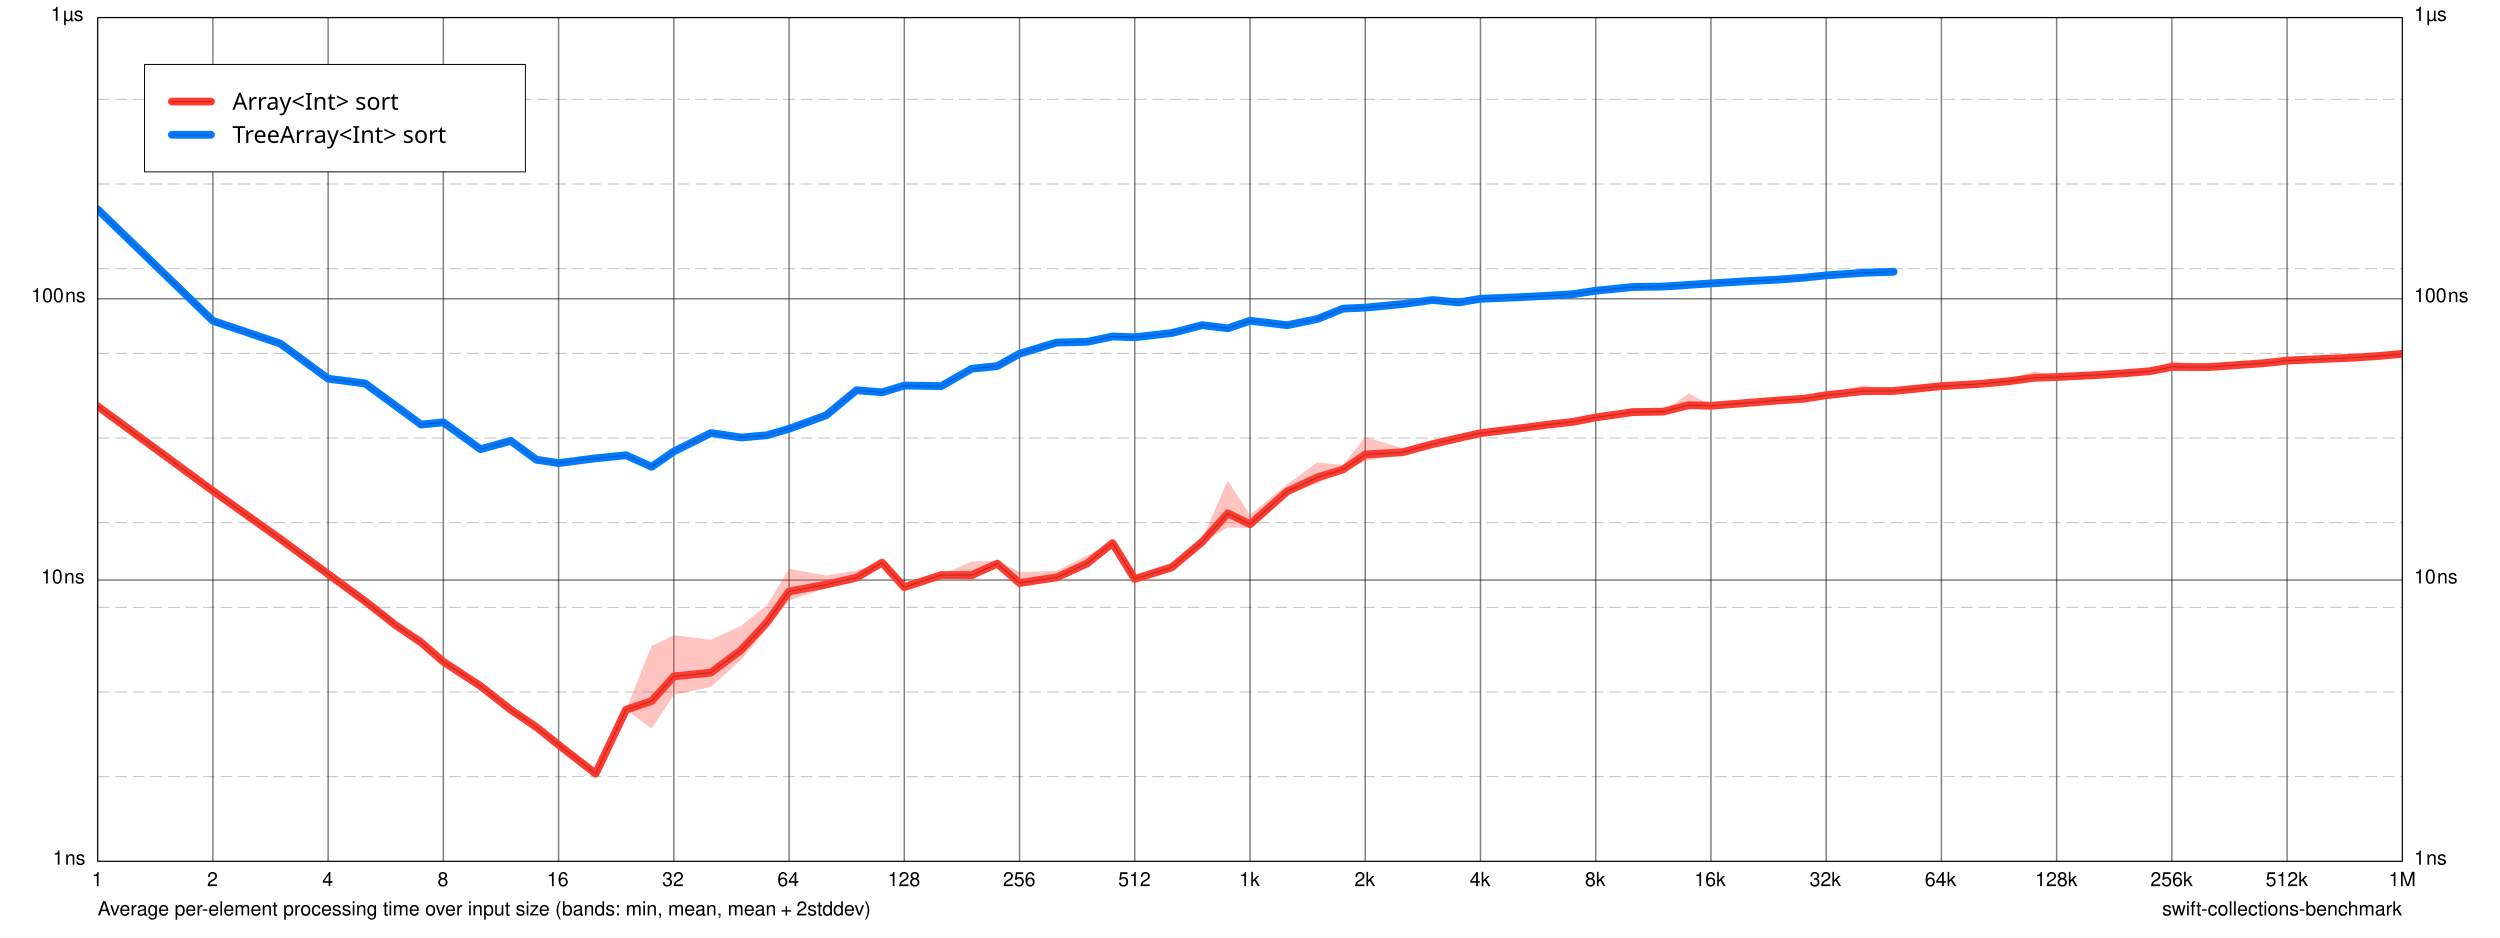
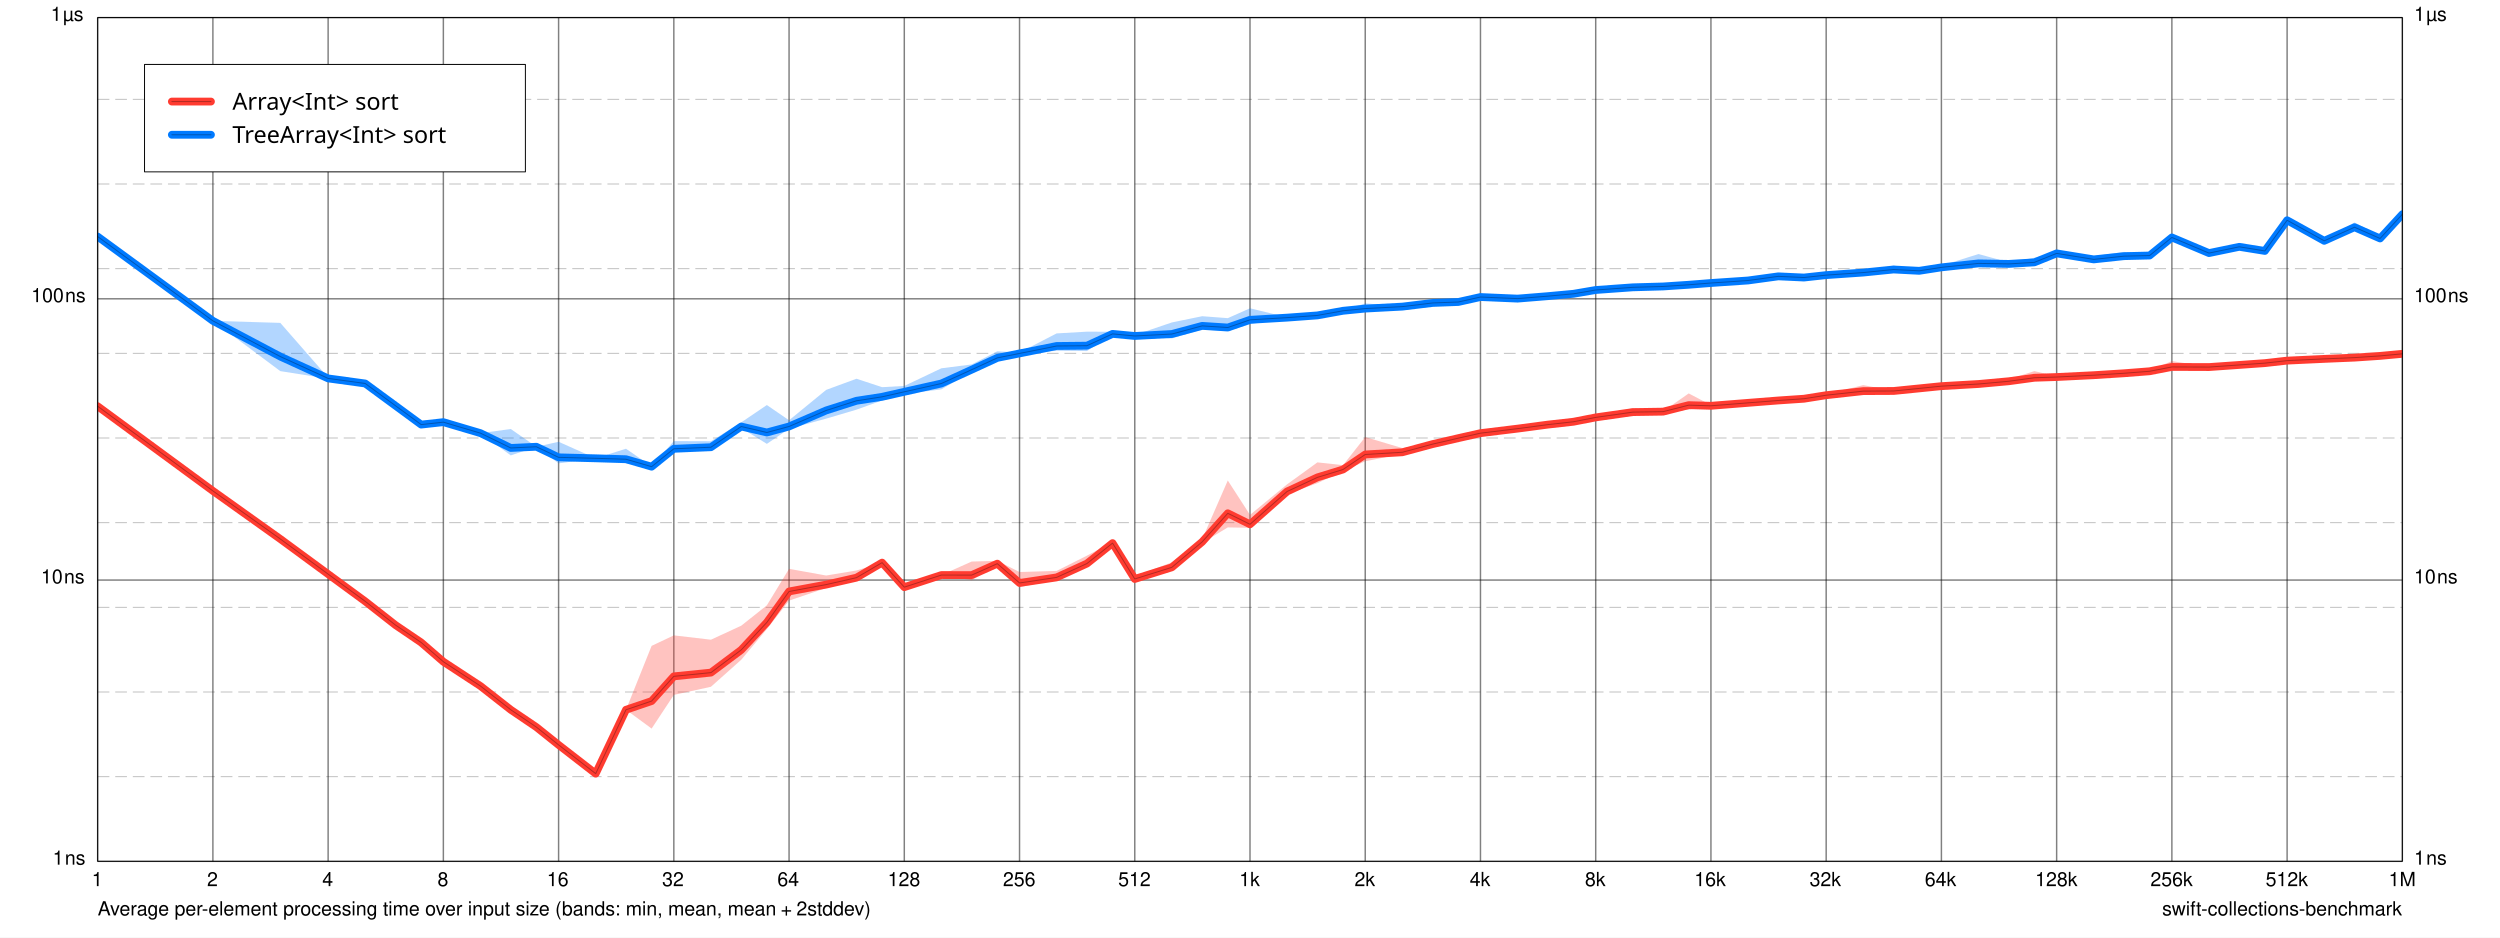
<svg xmlns="http://www.w3.org/2000/svg" xmlns:xlink="http://www.w3.org/1999/xlink" width="1280.0px" height="480.0px" viewBox="0.0 0.0 1280.0 480.0" version="1.1">
  <path d="M 0 0 L 0 480 L 1280 480 L 1280 0 z" fill="#FFFFFF" fill-opacity="1.0" stroke="none" />
  <text x="50" y="468.7" font-family="Helvetica" font-size="10" font-weight="normal" font-style="normal" fill="#000000" fill-opacity="1">Average per-element processing time over input size (bands: min, mean, mean + 2stddev)</text>
  <a xlink:href="https://github.com/apple/swift-collections-benchmark">
    <text x="1107" y="468.7" font-family="Helvetica" font-size="10" font-weight="normal" font-style="normal" fill="#000000" fill-opacity="1">swift-collections-benchmark</text>
  </a>
  <path d="M 50 9 L 50 441" fill="none" stroke-width="0.75" stroke="#000000" stroke-opacity="0.498" stroke-linecap="butt" stroke-linejoin="round" />
  <text x="47" y="453.7" font-family="Helvetica" font-size="10" font-weight="normal" font-style="normal" fill="#000000" fill-opacity="1">1</text>
  <path d="M 109 9 L 109 441" fill="none" stroke-width="0.75" stroke="#000000" stroke-opacity="0.498" stroke-linecap="butt" stroke-linejoin="round" />
  <text x="106" y="453.7" font-family="Helvetica" font-size="10" font-weight="normal" font-style="normal" fill="#000000" fill-opacity="1">2</text>
  <path d="M 168 9 L 168 441" fill="none" stroke-width="0.75" stroke="#000000" stroke-opacity="0.498" stroke-linecap="butt" stroke-linejoin="round" />
  <text x="165" y="453.7" font-family="Helvetica" font-size="10" font-weight="normal" font-style="normal" fill="#000000" fill-opacity="1">4</text>
  <path d="M 227 9 L 227 441" fill="none" stroke-width="0.75" stroke="#000000" stroke-opacity="0.498" stroke-linecap="butt" stroke-linejoin="round" />
  <text x="224" y="453.7" font-family="Helvetica" font-size="10" font-weight="normal" font-style="normal" fill="#000000" fill-opacity="1">8</text>
  <path d="M 286 9 L 286 441" fill="none" stroke-width="0.75" stroke="#000000" stroke-opacity="0.498" stroke-linecap="butt" stroke-linejoin="round" />
  <text x="280" y="453.7" font-family="Helvetica" font-size="10" font-weight="normal" font-style="normal" fill="#000000" fill-opacity="1">16</text>
  <path d="M 345 9 L 345 441" fill="none" stroke-width="0.75" stroke="#000000" stroke-opacity="0.498" stroke-linecap="butt" stroke-linejoin="round" />
  <text x="339" y="453.7" font-family="Helvetica" font-size="10" font-weight="normal" font-style="normal" fill="#000000" fill-opacity="1">32</text>
  <path d="M 404 9 L 404 441" fill="none" stroke-width="0.75" stroke="#000000" stroke-opacity="0.498" stroke-linecap="butt" stroke-linejoin="round" />
  <text x="398" y="453.7" font-family="Helvetica" font-size="10" font-weight="normal" font-style="normal" fill="#000000" fill-opacity="1">64</text>
  <path d="M 463 9 L 463 441" fill="none" stroke-width="0.75" stroke="#000000" stroke-opacity="0.498" stroke-linecap="butt" stroke-linejoin="round" />
  <text x="454.5" y="453.7" font-family="Helvetica" font-size="10" font-weight="normal" font-style="normal" fill="#000000" fill-opacity="1">128</text>
  <path d="M 522 9 L 522 441" fill="none" stroke-width="0.75" stroke="#000000" stroke-opacity="0.498" stroke-linecap="butt" stroke-linejoin="round" />
  <text x="513.5" y="453.7" font-family="Helvetica" font-size="10" font-weight="normal" font-style="normal" fill="#000000" fill-opacity="1">256</text>
  <path d="M 581 9 L 581 441" fill="none" stroke-width="0.75" stroke="#000000" stroke-opacity="0.498" stroke-linecap="butt" stroke-linejoin="round" />
  <text x="572.5" y="453.7" font-family="Helvetica" font-size="10" font-weight="normal" font-style="normal" fill="#000000" fill-opacity="1">512</text>
  <path d="M 640 9 L 640 441" fill="none" stroke-width="0.75" stroke="#000000" stroke-opacity="0.498" stroke-linecap="butt" stroke-linejoin="round" />
  <text x="634.5" y="453.7" font-family="Helvetica" font-size="10" font-weight="normal" font-style="normal" fill="#000000" fill-opacity="1">1k</text>
  <path d="M 699 9 L 699 441" fill="none" stroke-width="0.75" stroke="#000000" stroke-opacity="0.498" stroke-linecap="butt" stroke-linejoin="round" />
  <text x="693.5" y="453.7" font-family="Helvetica" font-size="10" font-weight="normal" font-style="normal" fill="#000000" fill-opacity="1">2k</text>
  <path d="M 758 9 L 758 441" fill="none" stroke-width="0.75" stroke="#000000" stroke-opacity="0.498" stroke-linecap="butt" stroke-linejoin="round" />
  <text x="752.5" y="453.7" font-family="Helvetica" font-size="10" font-weight="normal" font-style="normal" fill="#000000" fill-opacity="1">4k</text>
  <path d="M 817 9 L 817 441" fill="none" stroke-width="0.75" stroke="#000000" stroke-opacity="0.498" stroke-linecap="butt" stroke-linejoin="round" />
  <text x="811.5" y="453.7" font-family="Helvetica" font-size="10" font-weight="normal" font-style="normal" fill="#000000" fill-opacity="1">8k</text>
  <path d="M 876 9 L 876 441" fill="none" stroke-width="0.75" stroke="#000000" stroke-opacity="0.498" stroke-linecap="butt" stroke-linejoin="round" />
  <text x="867.5" y="453.7" font-family="Helvetica" font-size="10" font-weight="normal" font-style="normal" fill="#000000" fill-opacity="1">16k</text>
  <path d="M 935 9 L 935 441" fill="none" stroke-width="0.75" stroke="#000000" stroke-opacity="0.498" stroke-linecap="butt" stroke-linejoin="round" />
  <text x="926.5" y="453.7" font-family="Helvetica" font-size="10" font-weight="normal" font-style="normal" fill="#000000" fill-opacity="1">32k</text>
  <path d="M 994 9 L 994 441" fill="none" stroke-width="0.75" stroke="#000000" stroke-opacity="0.498" stroke-linecap="butt" stroke-linejoin="round" />
  <text x="985.5" y="453.7" font-family="Helvetica" font-size="10" font-weight="normal" font-style="normal" fill="#000000" fill-opacity="1">64k</text>
  <path d="M 1053 9 L 1053 441" fill="none" stroke-width="0.75" stroke="#000000" stroke-opacity="0.498" stroke-linecap="butt" stroke-linejoin="round" />
  <text x="1042" y="453.7" font-family="Helvetica" font-size="10" font-weight="normal" font-style="normal" fill="#000000" fill-opacity="1">128k</text>
  <path d="M 1112 9 L 1112 441" fill="none" stroke-width="0.75" stroke="#000000" stroke-opacity="0.498" stroke-linecap="butt" stroke-linejoin="round" />
  <text x="1101" y="453.7" font-family="Helvetica" font-size="10" font-weight="normal" font-style="normal" fill="#000000" fill-opacity="1">256k</text>
  <path d="M 1171 9 L 1171 441" fill="none" stroke-width="0.75" stroke="#000000" stroke-opacity="0.498" stroke-linecap="butt" stroke-linejoin="round" />
  <text x="1160" y="453.7" font-family="Helvetica" font-size="10" font-weight="normal" font-style="normal" fill="#000000" fill-opacity="1">512k</text>
  <path d="M 1230 9 L 1230 441" fill="none" stroke-width="0.75" stroke="#000000" stroke-opacity="0.498" stroke-linecap="butt" stroke-linejoin="round" />
  <text x="1223" y="453.7" font-family="Helvetica" font-size="10" font-weight="normal" font-style="normal" fill="#000000" fill-opacity="1">1M</text>
  <path d="M 50 441 L 1230 441" fill="none" stroke-width="0.75" stroke="#000000" stroke-opacity="0.498" stroke-linecap="butt" stroke-linejoin="round" />
  <text x="27" y="442.7" font-family="Helvetica" font-size="10" font-weight="normal" font-style="normal" fill="#000000" fill-opacity="1">1 ns</text>
  <text x="1236" y="442.7" font-family="Helvetica" font-size="10" font-weight="normal" font-style="normal" fill="#000000" fill-opacity="1">1 ns</text>
  <path d="M 50 297 L 1230 297" fill="none" stroke-width="0.75" stroke="#000000" stroke-opacity="0.498" stroke-linecap="butt" stroke-linejoin="round" />
  <text x="21" y="298.7" font-family="Helvetica" font-size="10" font-weight="normal" font-style="normal" fill="#000000" fill-opacity="1">10 ns</text>
  <text x="1236" y="298.7" font-family="Helvetica" font-size="10" font-weight="normal" font-style="normal" fill="#000000" fill-opacity="1">10 ns</text>
  <path d="M 50 153 L 1230 153" fill="none" stroke-width="0.75" stroke="#000000" stroke-opacity="0.498" stroke-linecap="butt" stroke-linejoin="round" />
  <text x="16" y="154.7" font-family="Helvetica" font-size="10" font-weight="normal" font-style="normal" fill="#000000" fill-opacity="1">100 ns</text>
  <text x="1236" y="154.7" font-family="Helvetica" font-size="10" font-weight="normal" font-style="normal" fill="#000000" fill-opacity="1">100 ns</text>
  <path d="M 50 9 L 1230 9" fill="none" stroke-width="0.75" stroke="#000000" stroke-opacity="0.498" stroke-linecap="butt" stroke-linejoin="round" />
  <text x="26" y="10.7" font-family="Helvetica" font-size="10" font-weight="normal" font-style="normal" fill="#000000" fill-opacity="1">1 µs</text>
  <text x="1236" y="10.7" font-family="Helvetica" font-size="10" font-weight="normal" font-style="normal" fill="#000000" fill-opacity="1">1 µs</text>
  <path d="M 50 397.65 L 1230 397.65" fill="none" stroke-width="0.5" stroke="#000000" stroke-opacity="0.259" stroke-linecap="butt" stroke-linejoin="round" stroke-dasharray="6 3" stroke-dashoffset="0" />
  <path d="M 50 354.3 L 1230 354.3" fill="none" stroke-width="0.5" stroke="#000000" stroke-opacity="0.259" stroke-linecap="butt" stroke-linejoin="round" stroke-dasharray="6 3" stroke-dashoffset="0" />
  <path d="M 50 310.96 L 1230 310.96" fill="none" stroke-width="0.5" stroke="#000000" stroke-opacity="0.259" stroke-linecap="butt" stroke-linejoin="round" stroke-dasharray="6 3" stroke-dashoffset="0" />
  <path d="M 50 267.61 L 1230 267.61" fill="none" stroke-width="0.5" stroke="#000000" stroke-opacity="0.259" stroke-linecap="butt" stroke-linejoin="round" stroke-dasharray="6 3" stroke-dashoffset="0" />
  <path d="M 50 224.26 L 1230 224.26" fill="none" stroke-width="0.5" stroke="#000000" stroke-opacity="0.259" stroke-linecap="butt" stroke-linejoin="round" stroke-dasharray="6 3" stroke-dashoffset="0" />
  <path d="M 50 180.91 L 1230 180.91" fill="none" stroke-width="0.5" stroke="#000000" stroke-opacity="0.259" stroke-linecap="butt" stroke-linejoin="round" stroke-dasharray="6 3" stroke-dashoffset="0" />
  <path d="M 50 137.56 L 1230 137.56" fill="none" stroke-width="0.5" stroke="#000000" stroke-opacity="0.259" stroke-linecap="butt" stroke-linejoin="round" stroke-dasharray="6 3" stroke-dashoffset="0" />
  <path d="M 50 94.213 L 1230 94.213" fill="none" stroke-width="0.5" stroke="#000000" stroke-opacity="0.259" stroke-linecap="butt" stroke-linejoin="round" stroke-dasharray="6 3" stroke-dashoffset="0" />
  <path d="M 50 50.865 L 1230 50.865" fill="none" stroke-width="0.5" stroke="#000000" stroke-opacity="0.259" stroke-linecap="butt" stroke-linejoin="round" stroke-dasharray="6 3" stroke-dashoffset="0" />
  <path d="M 74 33 L 74 88 L 269 88 L 269 33 z" fill="#FFFFFF" fill-opacity="1.0" stroke="none" />
  <clipPath id="clip-0">
    <path d="M 50 9 L 50 441 L 1230 441 L 1230 9 z" />
  </clipPath>
  <g clip-path="url(#clip-0)">
-     <path d="M 50 107.2L 109 164.28L 143.51 175.9L 168 193.9L 186.99 196.35L 202.51 207.75L 215.63 217.39L 227 216.24L 245.99 229.98L 261.51 225.74L 274.63 235.38L 286 237.09L 304.99 234.65L 320.51 233.08L 333.63 238.99L 345 231.16L 363.99 221.72L 379.51 224.01L 392.63 222.84L 404 219.55L 422.99 212.63L 438.51 199.8L 451.63 200.87L 463 197.41L 481.99 197.67L 497.51 188.79L 510.63 187.43L 522 181.1L 540.99 175.38L 556.51 175.03L 569.63 172.28L 581 172.68L 599.99 170.5L 615.51 166.47L 628.63 168.1L 640 164.22L 658.99 166.49L 674.51 163.33L 687.63 158.01L 699 157.51L 717.99 155.7L 733.51 153.59L 746.63 154.87L 758 152.98L 776.99 152.22L 792.51 151.42L 805.63 150.58L 817 148.85L 835.99 146.94L 851.51 146.72L 864.63 145.85L 876 145.1L 894.99 143.93L 910.51 143.16L 923.63 142.15L 935 140.99L 953.99 139.66L 969.51 139.15L 969.51 139.15L 953.99 139.66L 935 140.99L 923.63 142.15L 910.51 143.16L 894.99 143.93L 876 145.1L 864.63 145.85L 851.51 146.72L 835.99 146.94L 817 148.85L 805.63 150.58L 792.51 151.42L 776.99 152.22L 758 152.98L 746.63 154.87L 733.51 153.59L 717.99 155.7L 699 157.51L 687.63 158.01L 674.51 163.33L 658.99 166.49L 640 164.22L 628.63 168.1L 615.51 166.47L 599.99 170.5L 581 172.68L 569.63 172.28L 556.51 175.03L 540.99 175.38L 522 181.1L 510.63 187.43L 497.51 188.79L 481.99 197.67L 463 197.41L 451.63 200.87L 438.51 199.8L 422.99 212.63L 404 219.55L 392.63 222.84L 379.51 224.01L 363.99 221.72L 345 231.16L 333.63 238.99L 320.51 233.08L 304.99 234.65L 286 237.09L 274.63 235.38L 261.51 225.74L 245.99 229.98L 227 216.24L 215.63 217.39L 202.51 207.75L 186.99 196.35L 168 193.9L 143.51 175.9L 109 164.28L 50 107.2" fill="#007AFF" fill-opacity="0.302" stroke="none" />
+     <path d="M 50 120.59L 109 164.28L 143.51 165.31L 168 193.32L 186.99 196.35L 202.51 207.75L 215.63 217.39L 227 215.83L 245.99 221.77L 261.51 219.65L 274.63 228.74L 286 226.19L 304.99 234.65L 320.51 229.75L 333.63 238.82L 345 225.85L 363.99 225.92L 379.51 216.26L 392.63 207.38L 404 215.18L 422.99 199.62L 438.51 193.91L 451.63 198.23L 463 197.6L 481.99 188.56L 497.51 186.59L 510.63 179.86L 522 180.5L 540.99 170.71L 556.51 169.81L 569.63 169.86L 581 171.54L 599.99 165.09L 615.51 161.9L 628.63 162.89L 640 157.84L 658.99 162.46L 674.51 160.7L 687.63 158.8L 699 155.33L 717.99 156.81L 733.51 153.98L 746.63 153.37L 758 150.43L 776.99 152.43L 792.51 151.47L 805.63 148.92L 817 148.39L 835.99 145.44L 851.51 146.18L 864.63 145.03L 876 144.68L 894.99 143.23L 910.51 139.82L 923.63 140.68L 935 140.61L 953.99 138.85L 969.51 135.99L 982.63 138.5L 994 136.03L 1013 130.07L 1028.5 134.31L 1041.6 131.96L 1053 129.23L 1072 131.13L 1087.5 128.98L 1100.6 129.93L 1112 120.63L 1131 128.87L 1146.5 125.46L 1159.6 126.99L 1171 112.23L 1190 122.9L 1205.5 113.91L 1218.6 120.65L 1230 109.5L 1230 109.78L 1218.6 122.6L 1205.5 117.23L 1190 123.44L 1171 112.97L 1159.6 129.01L 1146.5 126.7L 1131 129.84L 1112 121.9L 1100.6 131.15L 1087.5 131.93L 1072 133.41L 1053 129.9L 1041.6 135.19L 1028.5 135.42L 1013 136.65L 994 137.2L 982.63 138.71L 969.51 138.69L 953.99 139.8L 935 140.95L 923.63 142.61L 910.51 142.09L 894.99 143.75L 876 144.98L 864.63 146.08L 851.51 146.85L 835.99 147.71L 817 148.52L 805.63 150.96L 792.51 151.69L 776.99 153.05L 758 152.68L 746.63 155.07L 733.51 155.52L 717.99 157.06L 699 158.95L 687.63 159.23L 674.51 161.77L 658.99 162.69L 640 165.98L 628.63 169.49L 615.51 168.7L 599.99 173.26L 581 172.2L 569.63 171.33L 556.51 179.74L 540.99 179.59L 522 181.11L 510.63 184.47L 497.51 190.25L 481.99 199.35L 463 201.7L 451.63 205.02L 438.51 209.74L 422.99 214.34L 404 219.53L 392.63 227.26L 379.51 219.14L 363.99 230.09L 345 231.23L 333.63 238.99L 320.51 237.14L 304.99 234.65L 286 237.24L 274.63 228.74L 261.51 233.17L 245.99 221.77L 227 216.24L 215.63 217.39L 202.51 207.75L 186.99 196.35L 168 193.9L 143.51 190.01L 109 164.28L 50 121.3" fill="#007AFF" fill-opacity="0.302" stroke="none" />
    <path d="M 50 205.91L 109 249.25L 143.51 275.96L 168 293.95L 186.99 307.9L 202.51 317.96L 215.63 328.95L 227 338.8L 245.99 351.25L 261.51 361.31L 274.63 372.29L 286 379.3L 304.99 396.11L 320.51 363.4L 333.63 330.68L 345 325.31L 363.99 327.53L 379.51 320.36L 392.63 309.93L 404 291.24L 422.99 294.67L 438.51 292.09L 451.63 288.07L 463 300.62L 481.99 294.43L 497.51 287.51L 510.63 287.17L 522 292.87L 540.99 292.31L 556.51 284.49L 569.63 277.49L 581 295.01L 599.99 287.92L 615.51 276.06L 628.63 246L 640 263.62L 658.99 247.98L 674.51 236.74L 687.63 238.17L 699 223.77L 717.99 229.42L 733.51 227.1L 746.63 224.02L 758 221.45L 776.99 218.57L 792.51 217.08L 805.63 215.21L 817 213.59L 835.99 208.94L 851.51 210.57L 864.63 201.43L 876 207.41L 894.99 206.01L 910.51 204.84L 923.63 203.76L 935 201.9L 953.99 197.19L 969.51 200.07L 982.63 198.84L 994 197.67L 1013 196.58L 1028.5 194.22L 1041.6 190L 1053 192.71L 1072 191.89L 1087.5 191.07L 1100.6 189.61L 1112 184.88L 1131 187.85L 1146.5 186.72L 1159.6 185.32L 1171 184.01L 1190 183.49L 1205.5 182.89L 1218.6 181.62L 1230 180.77L 1230 181.3L 1218.6 182.44L 1205.5 183.17L 1190 183.85L 1171 184.87L 1159.6 186.13L 1146.5 186.89L 1131 187.97L 1112 188.96L 1100.6 190.26L 1087.5 191.12L 1072 192.17L 1053 193.16L 1041.6 194.66L 1028.5 195.55L 1013 196.61L 994 197.72L 982.63 198.87L 969.51 200.21L 953.99 201.37L 935 202.51L 923.63 204.29L 910.51 205.11L 894.99 206.36L 876 207.9L 864.63 209.71L 851.51 210.82L 835.99 211.75L 817 213.76L 805.63 216.18L 792.51 217.51L 776.99 219.78L 758 221.89L 746.63 224.45L 733.51 227.48L 717.99 232.33L 699 236.17L 687.63 241.18L 674.51 247.38L 658.99 252.98L 640 270.24L 628.63 270.03L 615.51 277.94L 599.99 291.4L 581 296.94L 569.63 278.29L 556.51 290.04L 540.99 296.84L 522 300.59L 510.63 289.12L 497.51 297.1L 481.99 294.43L 463 300.62L 451.63 288.07L 438.51 297.13L 422.99 301.04L 404 307.51L 392.63 322.08L 379.51 337.8L 363.99 351.63L 345 355.79L 333.63 373.04L 320.51 363.4L 304.99 396.11L 286 382.15L 274.63 372.29L 261.51 364.16L 245.99 351.25L 227 338.8L 215.63 328.95L 202.51 320.81L 186.99 307.9L 168 293.95L 143.51 275.96L 109 252.11L 50 208.76" fill="#FF3B30" fill-opacity="0.302" stroke="none" />
-     <path d="M 50 107.2L 109 164.28L 143.51 175.9L 168 193.9L 186.99 196.35L 202.51 207.75L 215.63 217.39L 227 216.24L 245.99 229.98L 261.51 225.74L 274.63 235.38L 286 237.09L 304.99 234.65L 320.51 233.08L 333.63 238.99L 345 231.16L 363.99 221.72L 379.51 224.01L 392.63 222.84L 404 219.55L 422.99 212.63L 438.51 199.8L 451.63 200.87L 463 197.41L 481.99 197.67L 497.51 188.79L 510.63 187.43L 522 181.1L 540.99 175.38L 556.51 175.03L 569.63 172.28L 581 172.68L 599.99 170.5L 615.51 166.47L 628.63 168.1L 640 164.22L 658.99 166.49L 674.51 163.33L 687.63 158.01L 699 157.51L 717.99 155.7L 733.51 153.59L 746.63 154.87L 758 152.98L 776.99 152.22L 792.51 151.42L 805.63 150.58L 817 148.85L 835.99 146.94L 851.51 146.72L 864.63 145.85L 876 145.1L 894.99 143.93L 910.51 143.16L 923.63 142.15L 935 140.99L 953.99 139.66L 969.51 139.15" fill="none" stroke-width="4" stroke="#007AFF" stroke-opacity="1" stroke-linecap="round" stroke-linejoin="round" />
+     <path d="M 50 121.12L 109 164.28L 143.51 182.56L 168 193.75L 186.99 196.35L 202.51 207.75L 215.63 217.39L 227 216.14L 245.99 221.77L 261.51 229.35L 274.63 228.74L 286 234.16L 304.99 234.65L 320.51 235.13L 333.63 238.94L 345 229.78L 363.99 228.98L 379.51 218.38L 392.63 221.43L 404 218.36L 422.99 210.15L 438.51 205.2L 451.63 203.17L 463 200.6L 481.99 196.35L 497.51 189.27L 510.63 183.23L 522 180.95L 540.99 177.15L 556.51 176.99L 569.63 170.95L 581 172.02L 599.99 171.02L 615.51 166.85L 628.63 167.7L 640 163.75L 658.99 162.63L 674.51 161.49L 687.63 159.12L 699 157.99L 717.99 156.99L 733.51 155.11L 746.63 154.62L 758 152.08L 776.99 152.89L 792.51 151.63L 805.63 150.42L 817 148.48L 835.99 147.11L 851.51 146.67L 864.63 145.8L 876 144.9L 894.99 143.61L 910.51 141.49L 923.63 142.1L 935 140.86L 953.99 139.55L 969.51 137.98L 982.63 138.66L 994 136.89L 1013 134.86L 1028.5 135.12L 1041.6 134.33L 1053 129.73L 1072 132.81L 1087.5 131.15L 1100.6 130.83L 1112 121.57L 1131 129.58L 1146.5 126.37L 1159.6 128.48L 1171 112.78L 1190 123.3L 1205.5 116.35L 1218.6 122.09L 1230 109.71" fill="none" stroke-width="4" stroke="#007AFF" stroke-opacity="1" stroke-linecap="round" stroke-linejoin="round" />
    <path d="M 50 208L 109 251.35L 143.51 275.96L 168 293.95L 186.99 307.9L 202.51 320.05L 215.63 328.95L 227 338.8L 245.99 351.25L 261.51 363.4L 274.63 372.29L 286 381.39L 304.99 396.11L 320.51 363.4L 333.63 358.94L 345 346.29L 363.99 344.38L 379.51 332.75L 392.63 318.67L 404 302.83L 422.99 299.31L 438.51 295.77L 451.63 288.07L 463 300.62L 481.99 294.43L 497.51 294.45L 510.63 288.6L 522 298.48L 540.99 295.63L 556.51 288.54L 569.63 278.08L 581 296.43L 599.99 290.47L 615.51 277.44L 628.63 262.81L 640 268.44L 658.99 251.64L 674.51 244.42L 687.63 240.38L 699 232.69L 717.99 231.56L 733.51 227.38L 746.63 224.34L 758 221.78L 776.99 219.46L 792.51 217.4L 805.63 215.93L 817 213.71L 835.99 211L 851.51 210.76L 864.63 207.44L 876 207.77L 894.99 206.26L 910.51 205.04L 923.63 204.15L 935 202.35L 953.99 200.25L 969.51 200.18L 982.63 198.86L 994 197.71L 1013 196.61L 1028.5 195.2L 1041.6 193.41L 1053 193.04L 1072 192.1L 1087.5 191.11L 1100.6 190.09L 1112 187.87L 1131 187.94L 1146.5 186.85L 1159.6 185.92L 1171 184.64L 1190 183.75L 1205.5 183.1L 1218.6 182.22L 1230 181.16" fill="none" stroke-width="4" stroke="#FF3B30" stroke-opacity="1" stroke-linecap="round" stroke-linejoin="round" />
-     <path d="M 50 107.2L 109 164.28L 143.51 175.9L 168 193.9L 186.99 196.35L 202.51 207.75L 215.63 217.39L 227 216.24L 245.99 229.98L 261.51 225.74L 274.63 235.38L 286 237.09L 304.99 234.65L 320.51 233.08L 333.63 238.99L 345 231.16L 363.99 221.72L 379.51 224.01L 392.63 222.84L 404 219.55L 422.99 212.63L 438.51 199.8L 451.63 200.87L 463 197.41L 481.99 197.67L 497.51 188.79L 510.63 187.43L 522 181.1L 540.99 175.38L 556.51 175.03L 569.63 172.28L 581 172.68L 599.99 170.5L 615.51 166.47L 628.63 168.1L 640 164.22L 658.99 166.49L 674.51 163.33L 687.63 158.01L 699 157.51L 717.99 155.7L 733.51 153.59L 746.63 154.87L 758 152.98L 776.99 152.22L 792.51 151.42L 805.63 150.58L 817 148.85L 835.99 146.94L 851.51 146.72L 864.63 145.85L 876 145.1L 894.99 143.93L 910.51 143.16L 923.63 142.15L 935 140.99L 953.99 139.66L 969.51 139.15" fill="none" stroke-width="0.5" stroke="#000000" stroke-opacity="0.302" stroke-linecap="round" stroke-linejoin="round" />
+     <path d="M 50 121.12L 109 164.28L 143.51 182.56L 168 193.75L 186.99 196.35L 202.51 207.75L 215.63 217.39L 227 216.14L 245.99 221.77L 261.51 229.35L 274.63 228.74L 286 234.16L 304.99 234.65L 320.51 235.13L 333.63 238.94L 345 229.78L 363.99 228.98L 379.51 218.38L 392.63 221.43L 404 218.36L 422.99 210.15L 438.51 205.2L 451.63 203.17L 463 200.6L 481.99 196.35L 497.51 189.27L 510.63 183.23L 522 180.95L 540.99 177.15L 556.51 176.99L 569.63 170.95L 581 172.02L 599.99 171.02L 615.51 166.85L 628.63 167.7L 640 163.75L 658.99 162.63L 674.51 161.49L 687.63 159.12L 699 157.99L 717.99 156.99L 733.51 155.11L 746.63 154.62L 758 152.08L 776.99 152.89L 792.51 151.63L 805.63 150.42L 817 148.48L 835.99 147.11L 851.51 146.67L 864.63 145.8L 876 144.9L 894.99 143.61L 910.51 141.49L 923.63 142.1L 935 140.86L 953.99 139.55L 969.51 137.98L 982.63 138.66L 994 136.89L 1013 134.86L 1028.5 135.12L 1041.6 134.33L 1053 129.73L 1072 132.81L 1087.5 131.15L 1100.6 130.83L 1112 121.57L 1131 129.58L 1146.5 126.37L 1159.6 128.48L 1171 112.78L 1190 123.3L 1205.5 116.35L 1218.6 122.09L 1230 109.71" fill="none" stroke-width="0.5" stroke="#000000" stroke-opacity="0.302" stroke-linecap="round" stroke-linejoin="round" />
    <path d="M 50 208L 109 251.35L 143.51 275.96L 168 293.95L 186.99 307.9L 202.51 320.05L 215.63 328.95L 227 338.8L 245.99 351.25L 261.51 363.4L 274.63 372.29L 286 381.39L 304.99 396.11L 320.51 363.4L 333.63 358.94L 345 346.29L 363.99 344.38L 379.51 332.75L 392.63 318.67L 404 302.83L 422.99 299.31L 438.51 295.77L 451.63 288.07L 463 300.62L 481.99 294.43L 497.51 294.45L 510.63 288.6L 522 298.48L 540.99 295.63L 556.51 288.54L 569.63 278.08L 581 296.43L 599.99 290.47L 615.51 277.44L 628.63 262.81L 640 268.44L 658.99 251.64L 674.51 244.42L 687.63 240.38L 699 232.69L 717.99 231.56L 733.51 227.38L 746.63 224.34L 758 221.78L 776.99 219.46L 792.51 217.4L 805.63 215.93L 817 213.71L 835.99 211L 851.51 210.76L 864.63 207.44L 876 207.77L 894.99 206.26L 910.51 205.04L 923.63 204.15L 935 202.35L 953.99 200.25L 969.51 200.18L 982.63 198.86L 994 197.71L 1013 196.61L 1028.5 195.2L 1041.6 193.41L 1053 193.04L 1072 192.1L 1087.5 191.11L 1100.6 190.09L 1112 187.87L 1131 187.94L 1146.5 186.85L 1159.6 185.92L 1171 184.64L 1190 183.75L 1205.5 183.1L 1218.6 182.22L 1230 181.16" fill="none" stroke-width="0.5" stroke="#000000" stroke-opacity="0.302" stroke-linecap="round" stroke-linejoin="round" />
  </g>
  <path d="M 74 33 L 74 88 L 269 88 L 269 33 z" fill="#FFFFFF" fill-opacity="0.702" stroke-width="0.5" stroke="#000000" stroke-opacity="1" stroke-linecap="round" stroke-linejoin="round" />
  <path d="M 88 52 L 108 52" fill="none" stroke-width="4" stroke="#FF3B30" stroke-opacity="1" stroke-linecap="round" stroke-linejoin="round" />
  <path d="M 88 52 L 108 52" fill="none" stroke-width="0.5" stroke="#000000" stroke-opacity="0.302" stroke-linecap="round" stroke-linejoin="round" />
  <text x="119" y="56.17" font-family="Menlo" font-size="12" font-weight="normal" font-style="normal" fill="#000000" fill-opacity="1">Array&lt;Int&gt; sort</text>
  <path d="M 88 69 L 108 69" fill="none" stroke-width="4" stroke="#007AFF" stroke-opacity="1" stroke-linecap="round" stroke-linejoin="round" />
  <path d="M 88 69 L 108 69" fill="none" stroke-width="0.5" stroke="#000000" stroke-opacity="0.302" stroke-linecap="round" stroke-linejoin="round" />
  <text x="119" y="73.17" font-family="Menlo" font-size="12" font-weight="normal" font-style="normal" fill="#000000" fill-opacity="1">TreeArray&lt;Int&gt; sort</text>
  <path d="M 50 9 L 50 441 L 1230 441 L 1230 9 z" fill="none" stroke-width="0.5" stroke="#000000" stroke-opacity="1" stroke-linecap="round" stroke-linejoin="round" />
</svg>
